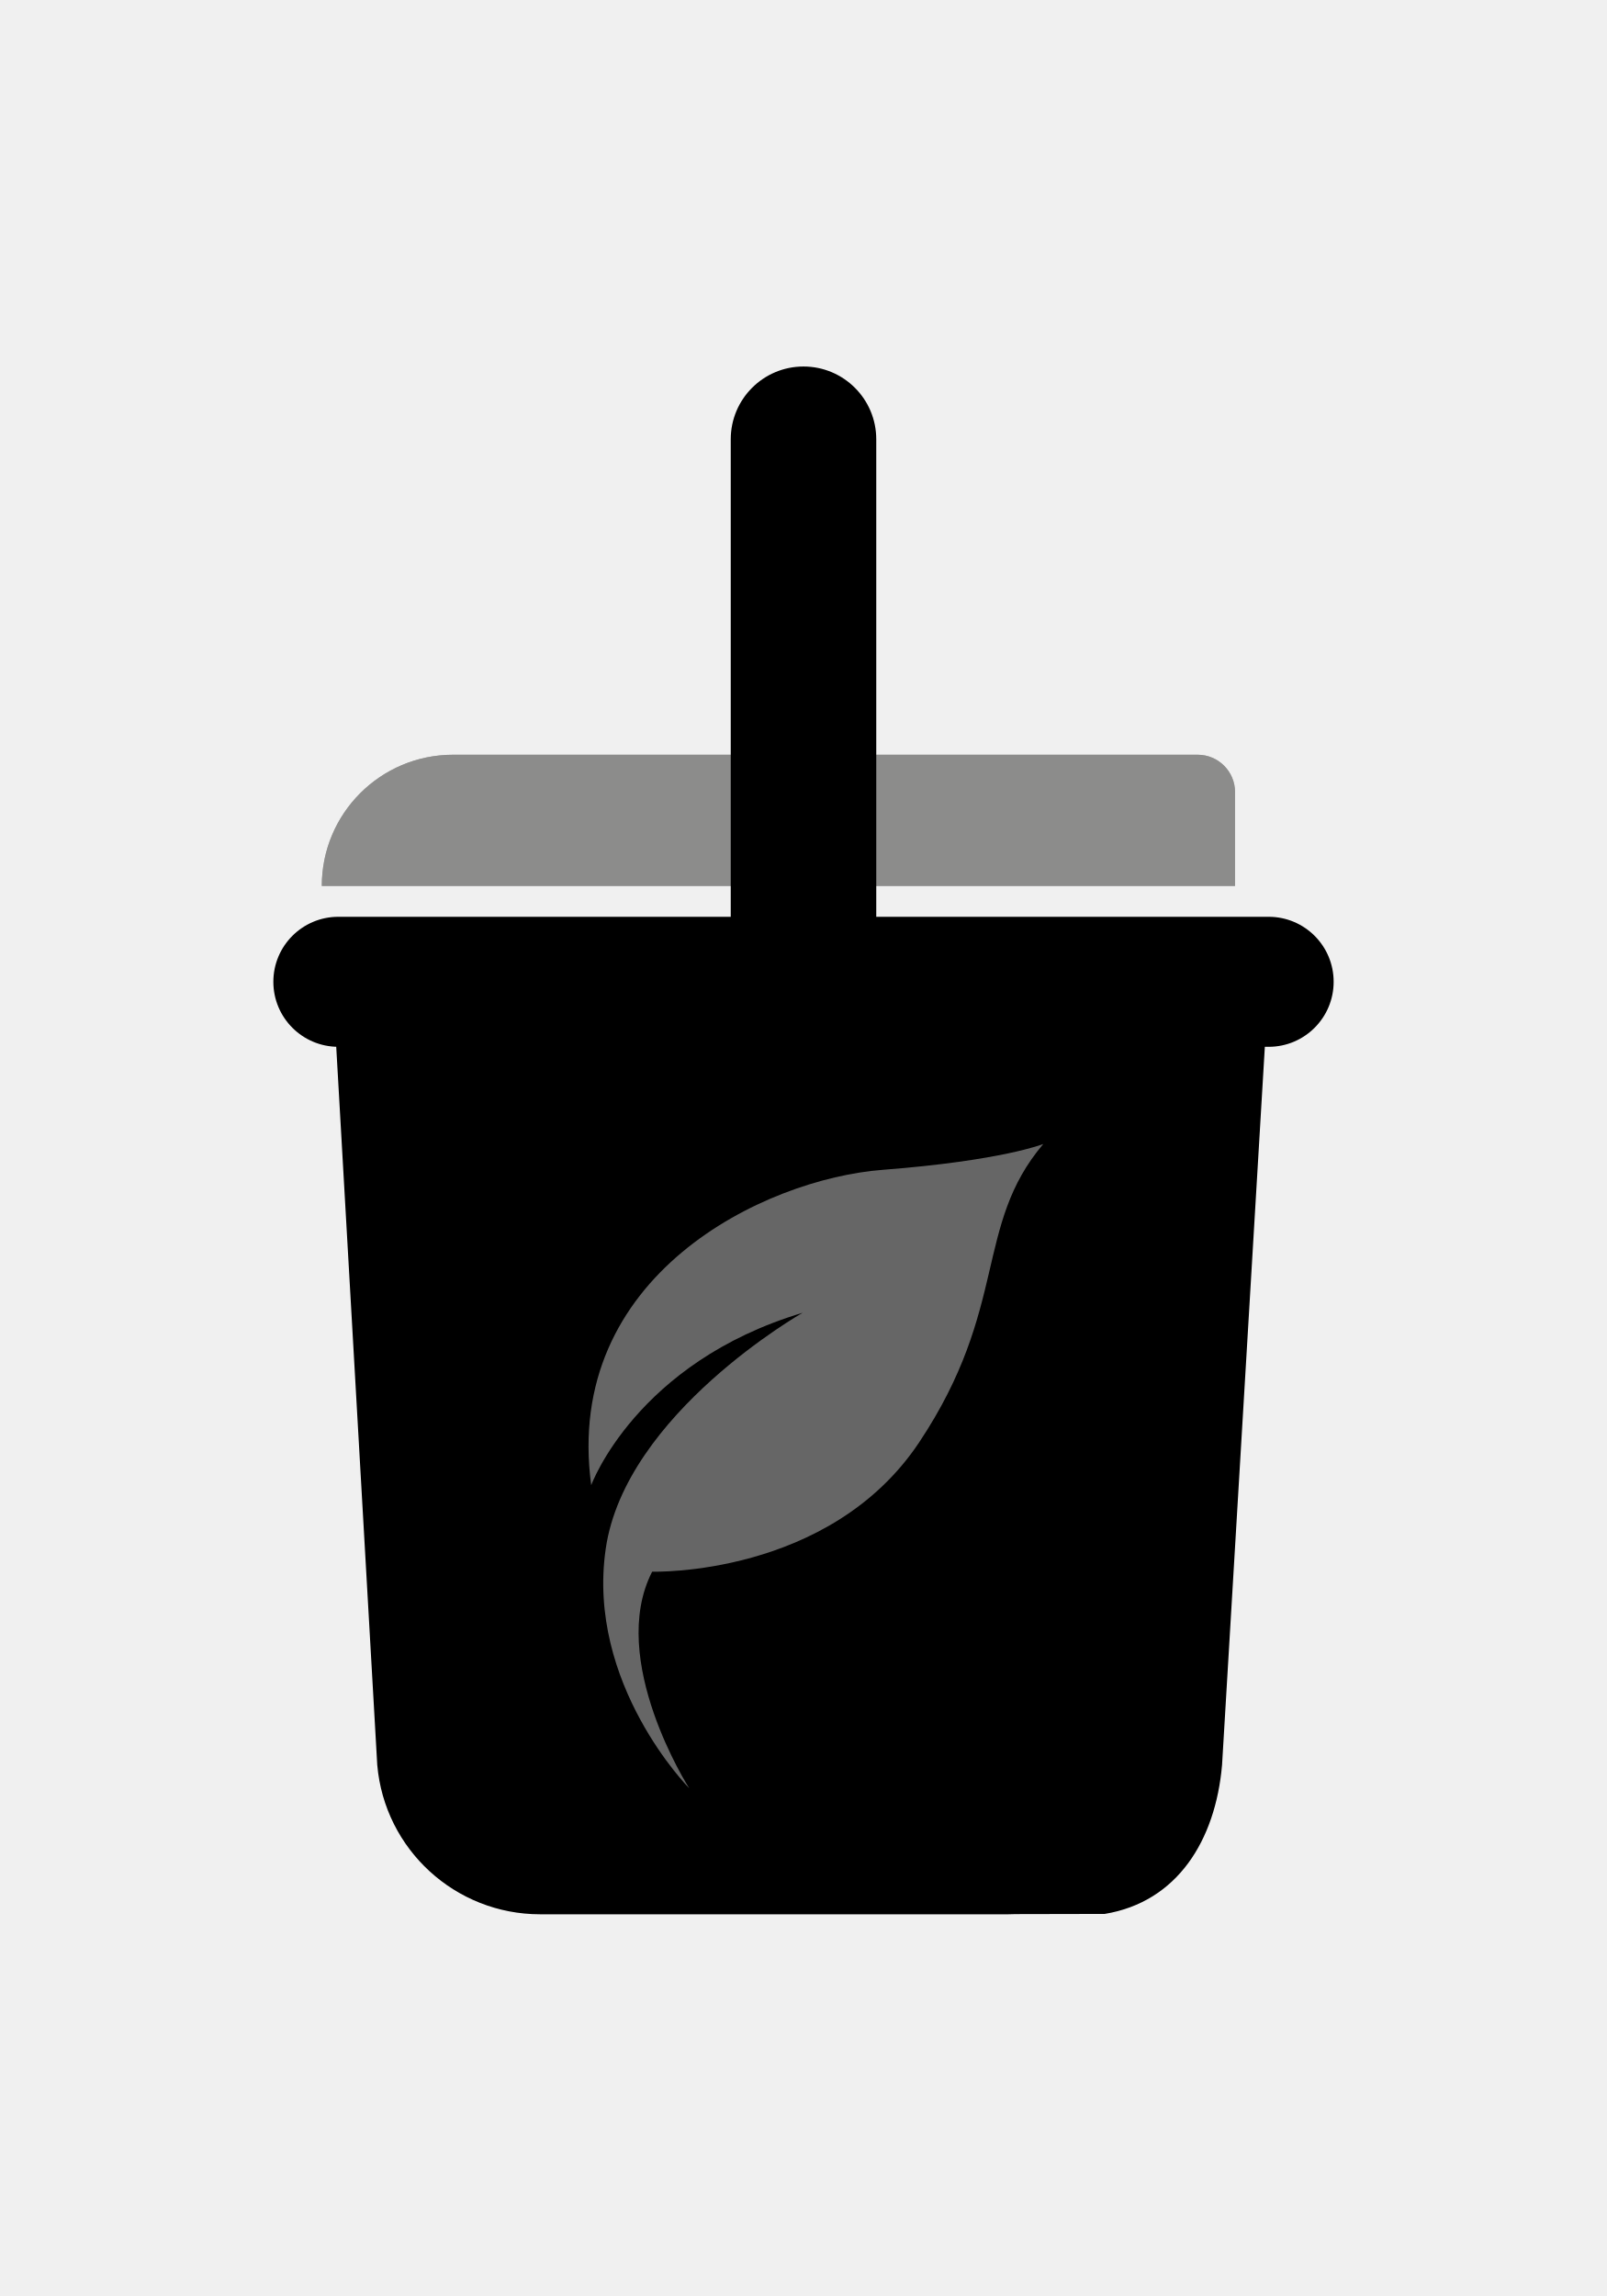
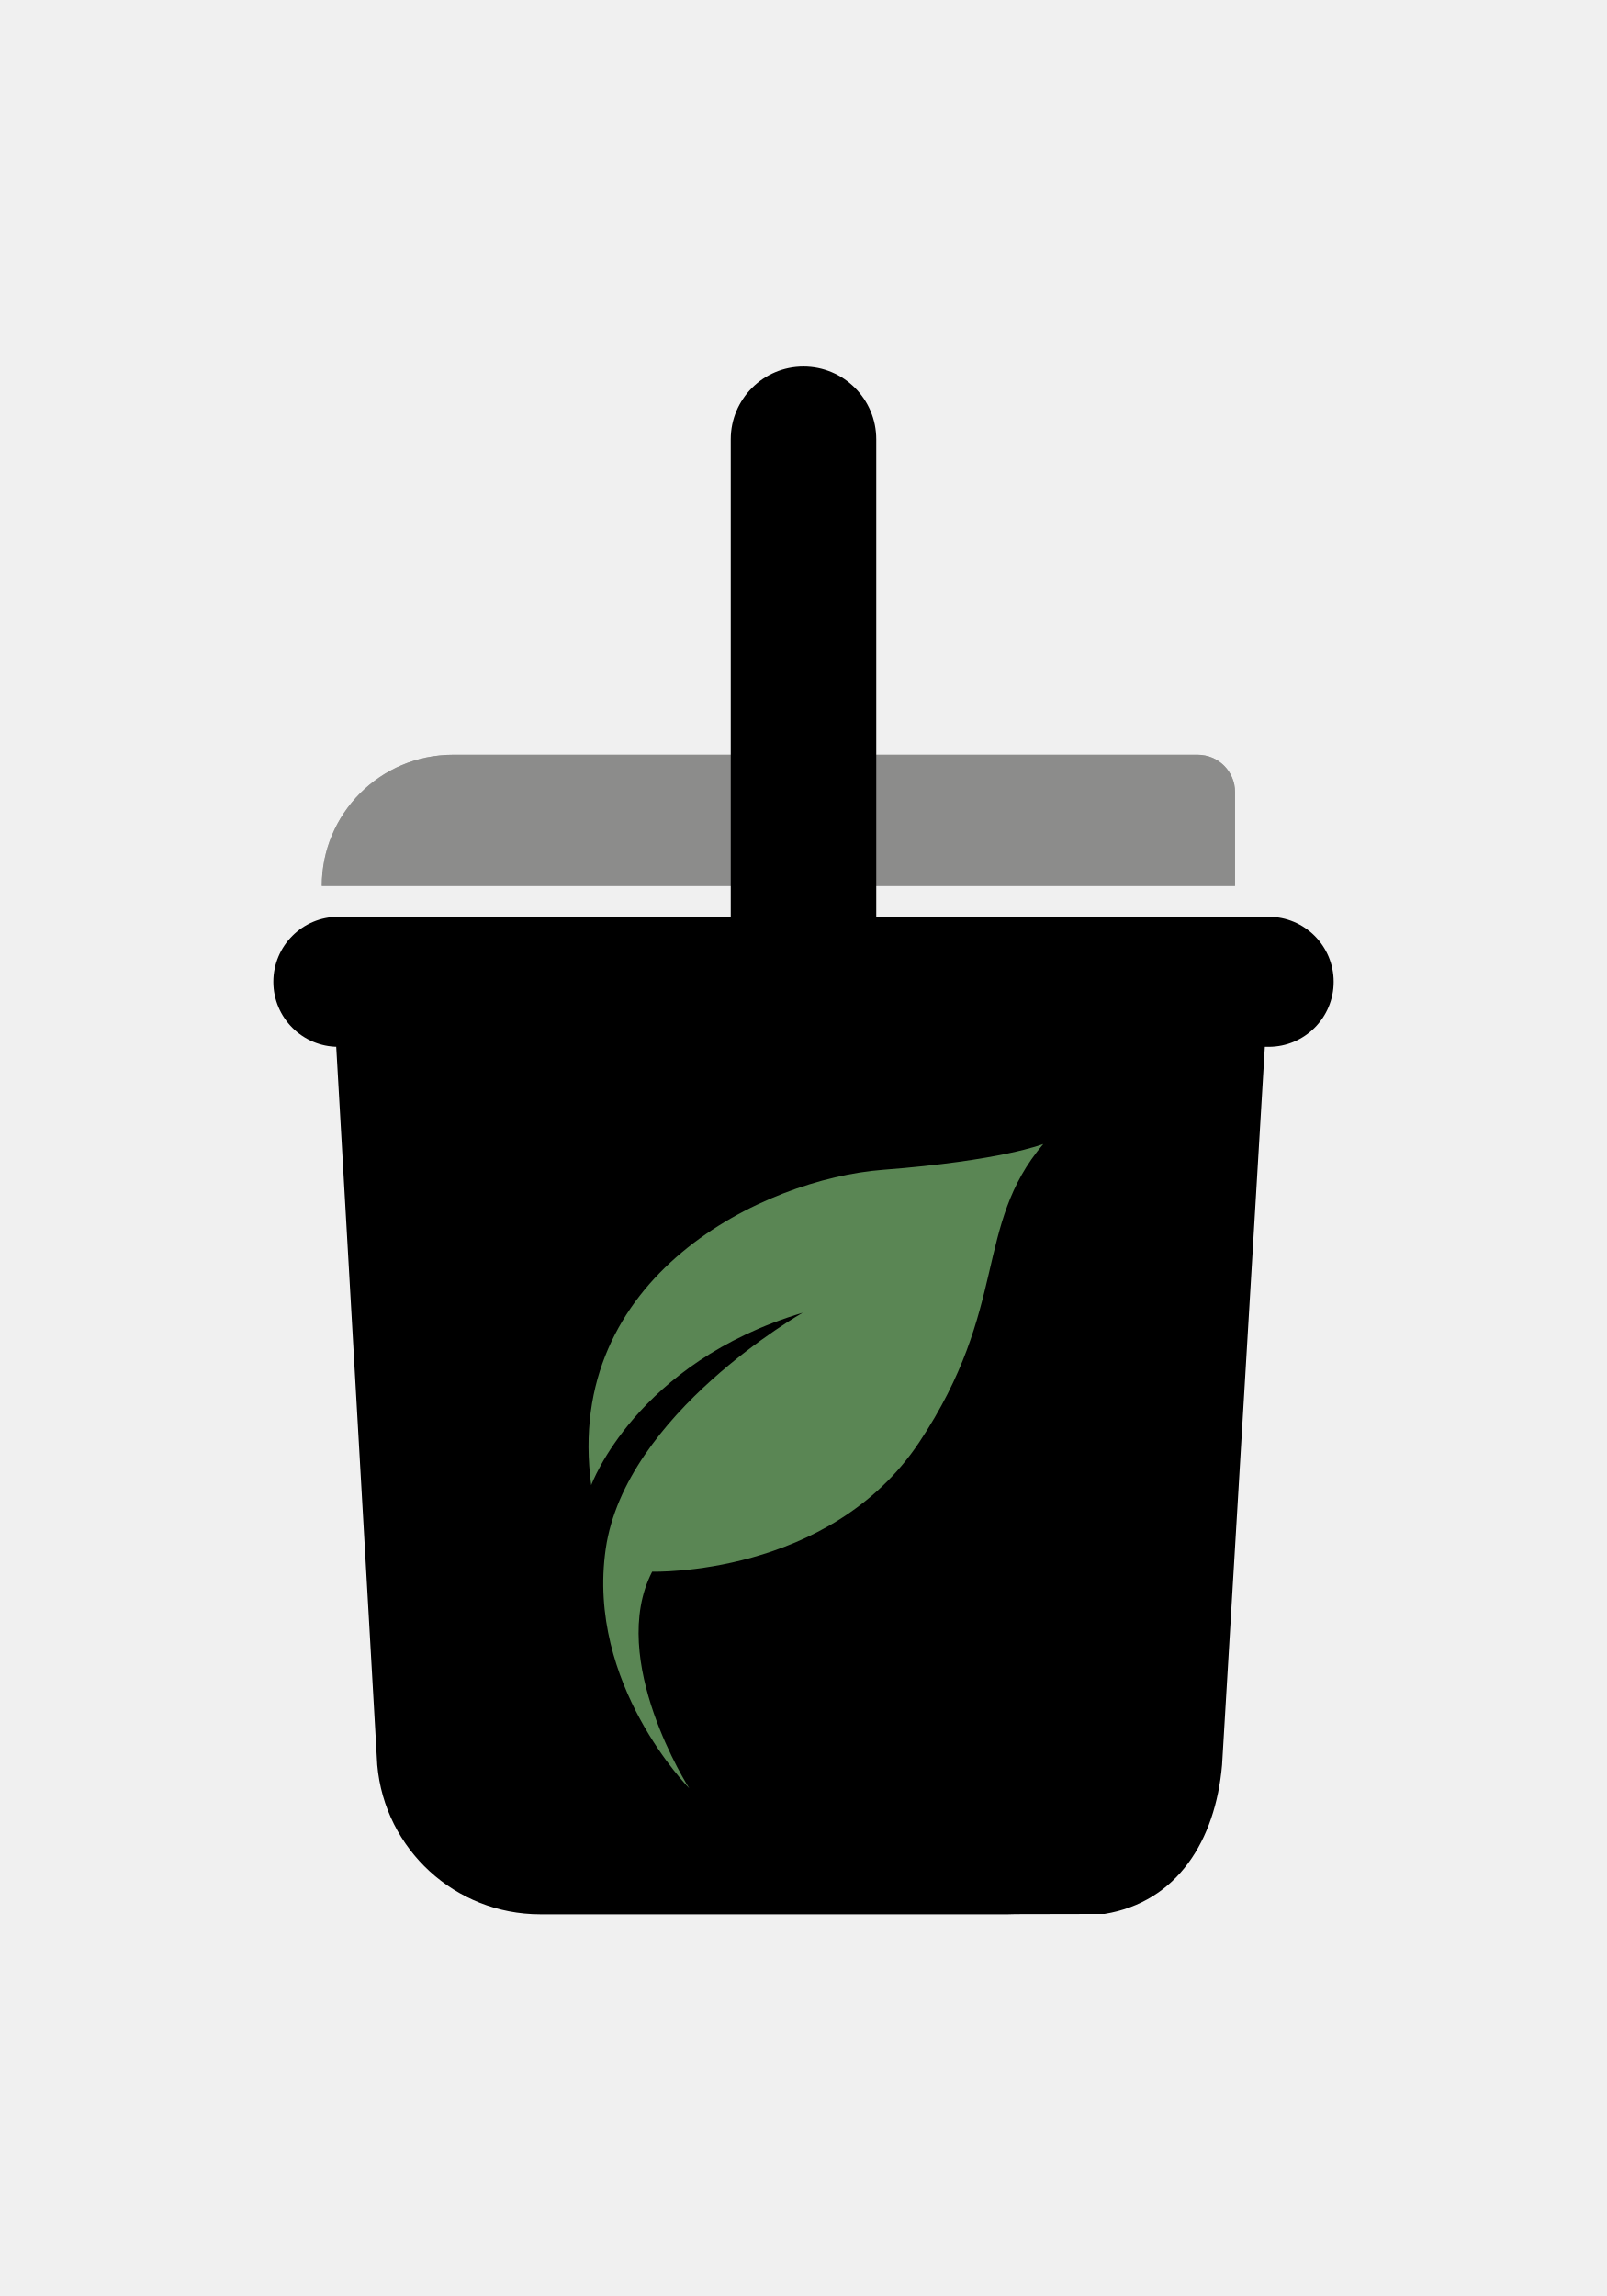
<svg xmlns="http://www.w3.org/2000/svg" id="Layer_1" data-name="Layer 1" viewBox="0 0 700 1000">
  <defs>
    <style>
      .cls-1 {
+         fill: #5a8654;
+       }
+ 
+       .cls-2 {
        fill: #fff;
        opacity: .4;
      }

-       .cls-2 {
+       .cls-3 {
        fill: #3f3f3d;
      }
    </style>
  </defs>
  <path d="M481.19,833.59c31.6-5.19,48.27-32,51.13-64.86l18.64-312.8h1.65c15.64,0,28.32-12.67,28.32-28.32s-12.67-28.31-28.32-28.31H147.39c-15.64,0-28.32,12.67-28.32,28.31s12.67,28.32,28.32,28.32h-.93l17.87,312.8c3.21,36.79,34.01,65.02,70.94,65.02h203.91c1.08,0,2.16-.03,3.24-.08" />
+   <path class="cls-3" d="M537.98,345c0-8.99-7.29-16.28-16.28-16.28H197.33c-31.57,0-57.16,25.59-57.16,57.16h397.8v-40.87Z" />
+   <path class="cls-1" d="M300.23,778.88s-35.88-55.97-16.15-94.35c0,0,77.25,2.34,116.34-56.39,39.09-58.72,23.8-94.26,54.03-129.88,0,0-18.08,7.26-69.89,11.24-51.81,3.97-139.32,46.15-127.03,137.35,0,0,19.46-53.34,92.11-75.09,0,0-77.25,43.88-85.79,102.8-8.53,58.93,36.37,104.31,36.37,104.31" />
  <path class="cls-2" d="M537.98,345c0-8.99-7.29-16.28-16.28-16.28H197.33c-31.57,0-57.16,25.59-57.16,57.16h397.8v-40.87Z" />
-   <path class="cls-1" d="M300.23,778.88s-35.88-55.97-16.15-94.35c0,0,77.25,2.34,116.34-56.39,39.09-58.72,23.8-94.26,54.03-129.88,0,0-18.08,7.26-69.89,11.24-51.81,3.97-139.32,46.15-127.03,137.35,0,0,19.46-53.34,92.11-75.09,0,0-77.25,43.88-85.79,102.8-8.53,58.93,36.37,104.31,36.37,104.31" />
-   <path class="cls-1" d="M537.98,345c0-8.99-7.29-16.28-16.28-16.28H197.33c-31.57,0-57.16,25.59-57.16,57.16h397.8v-40.87Z" />
  <rect x="318.31" y="159.63" width="63.38" height="286.47" rx="31.69" ry="31.69" />
</svg>
